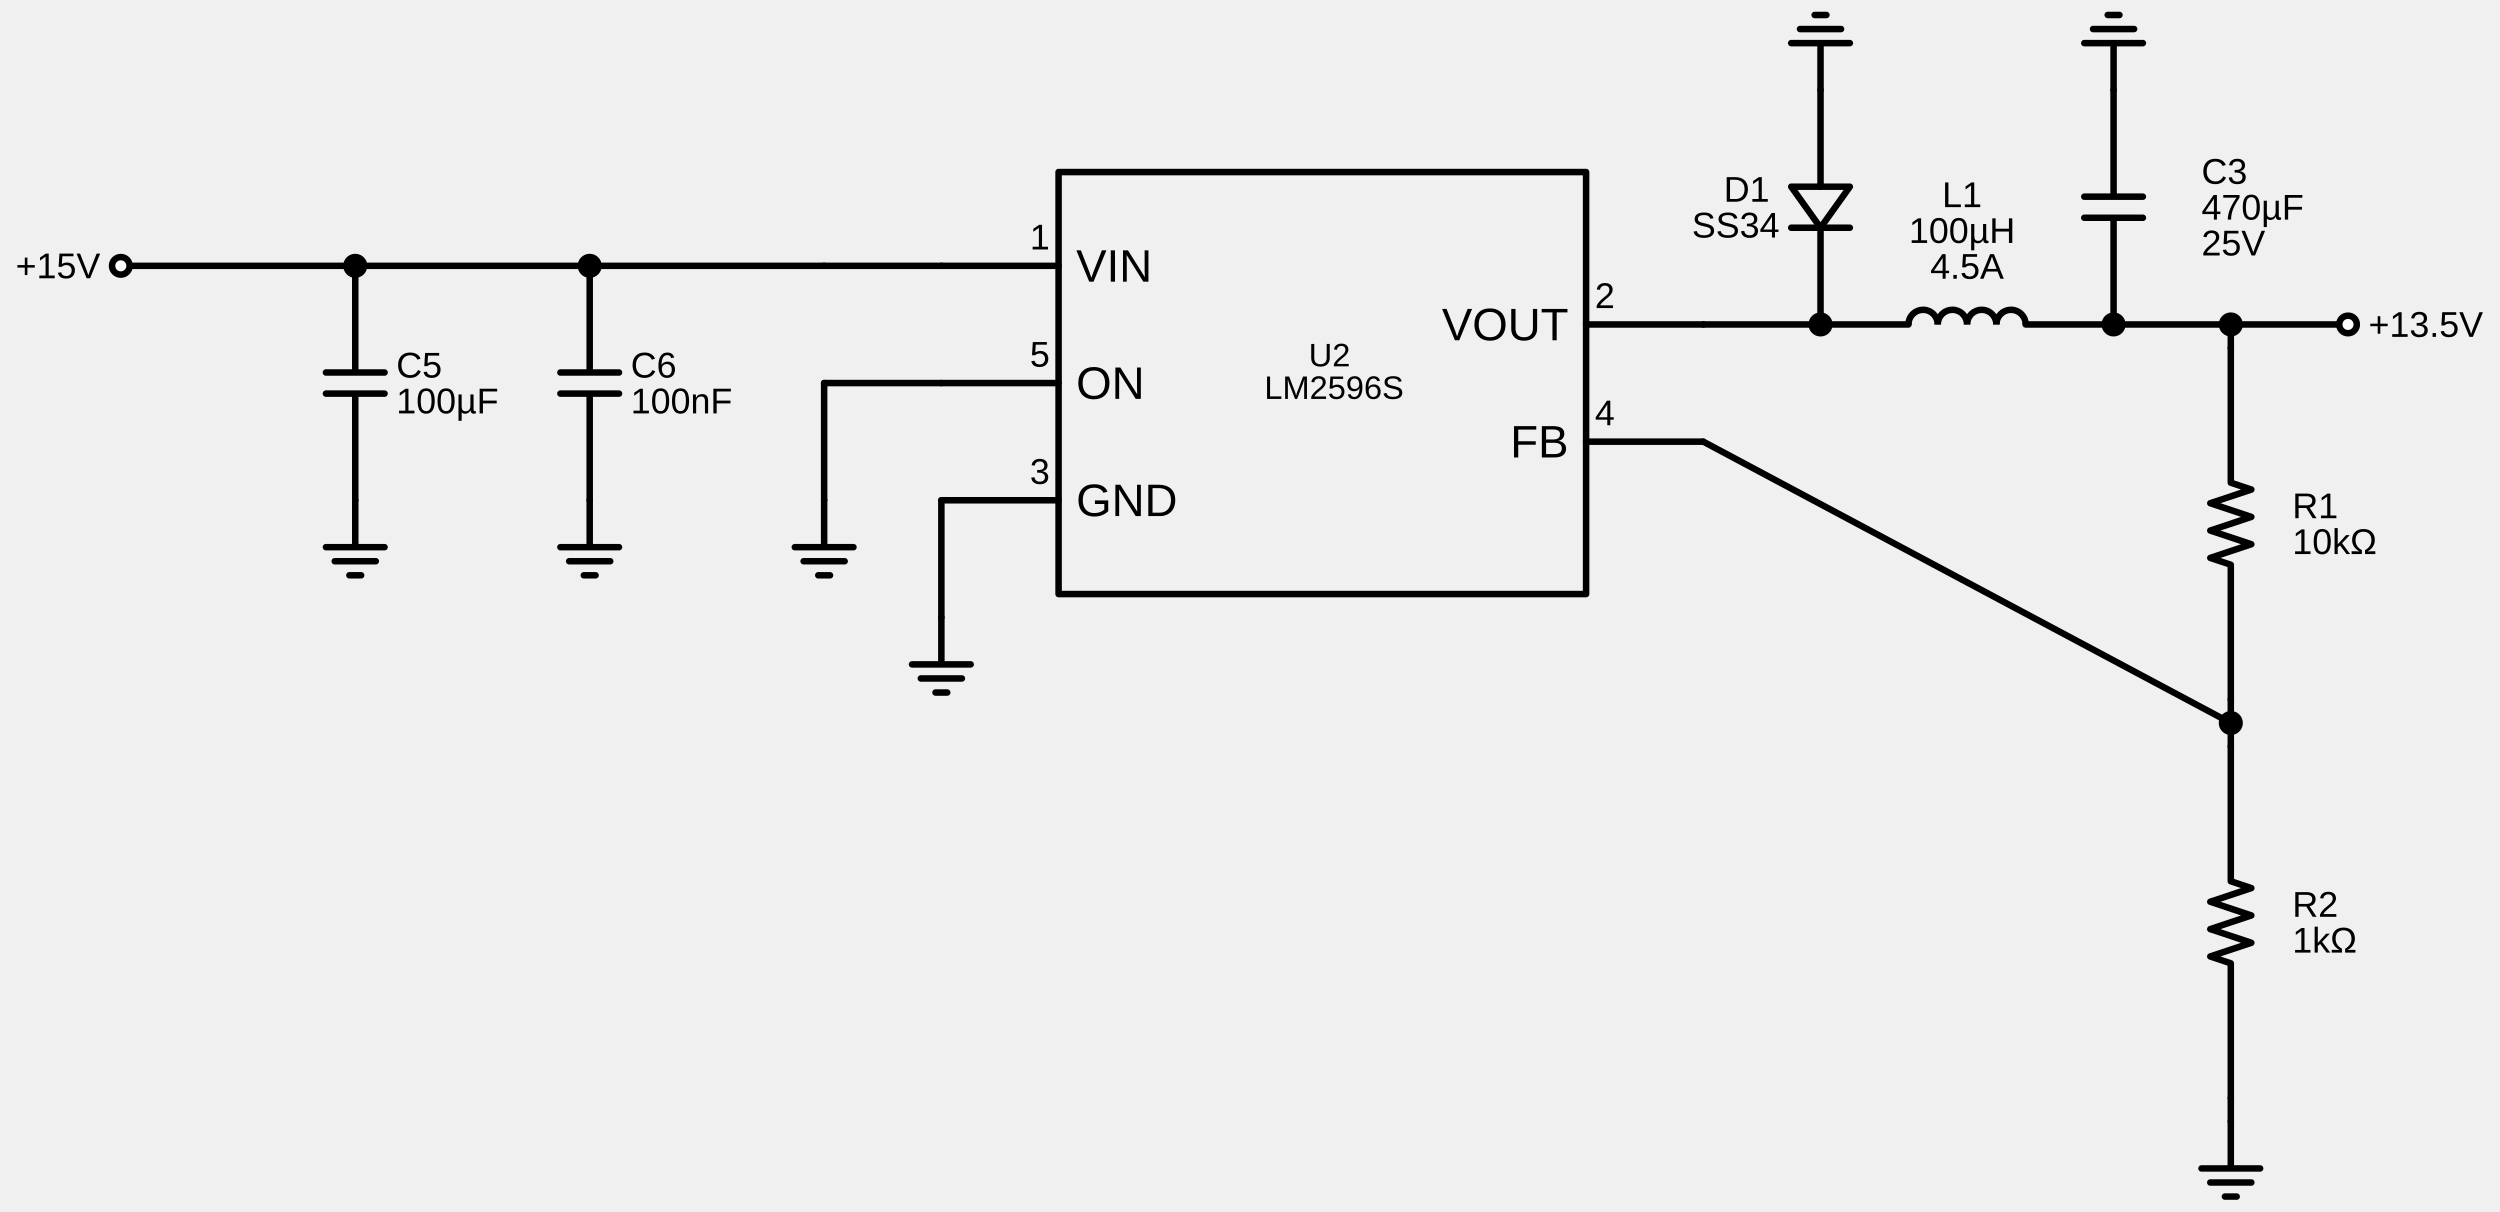
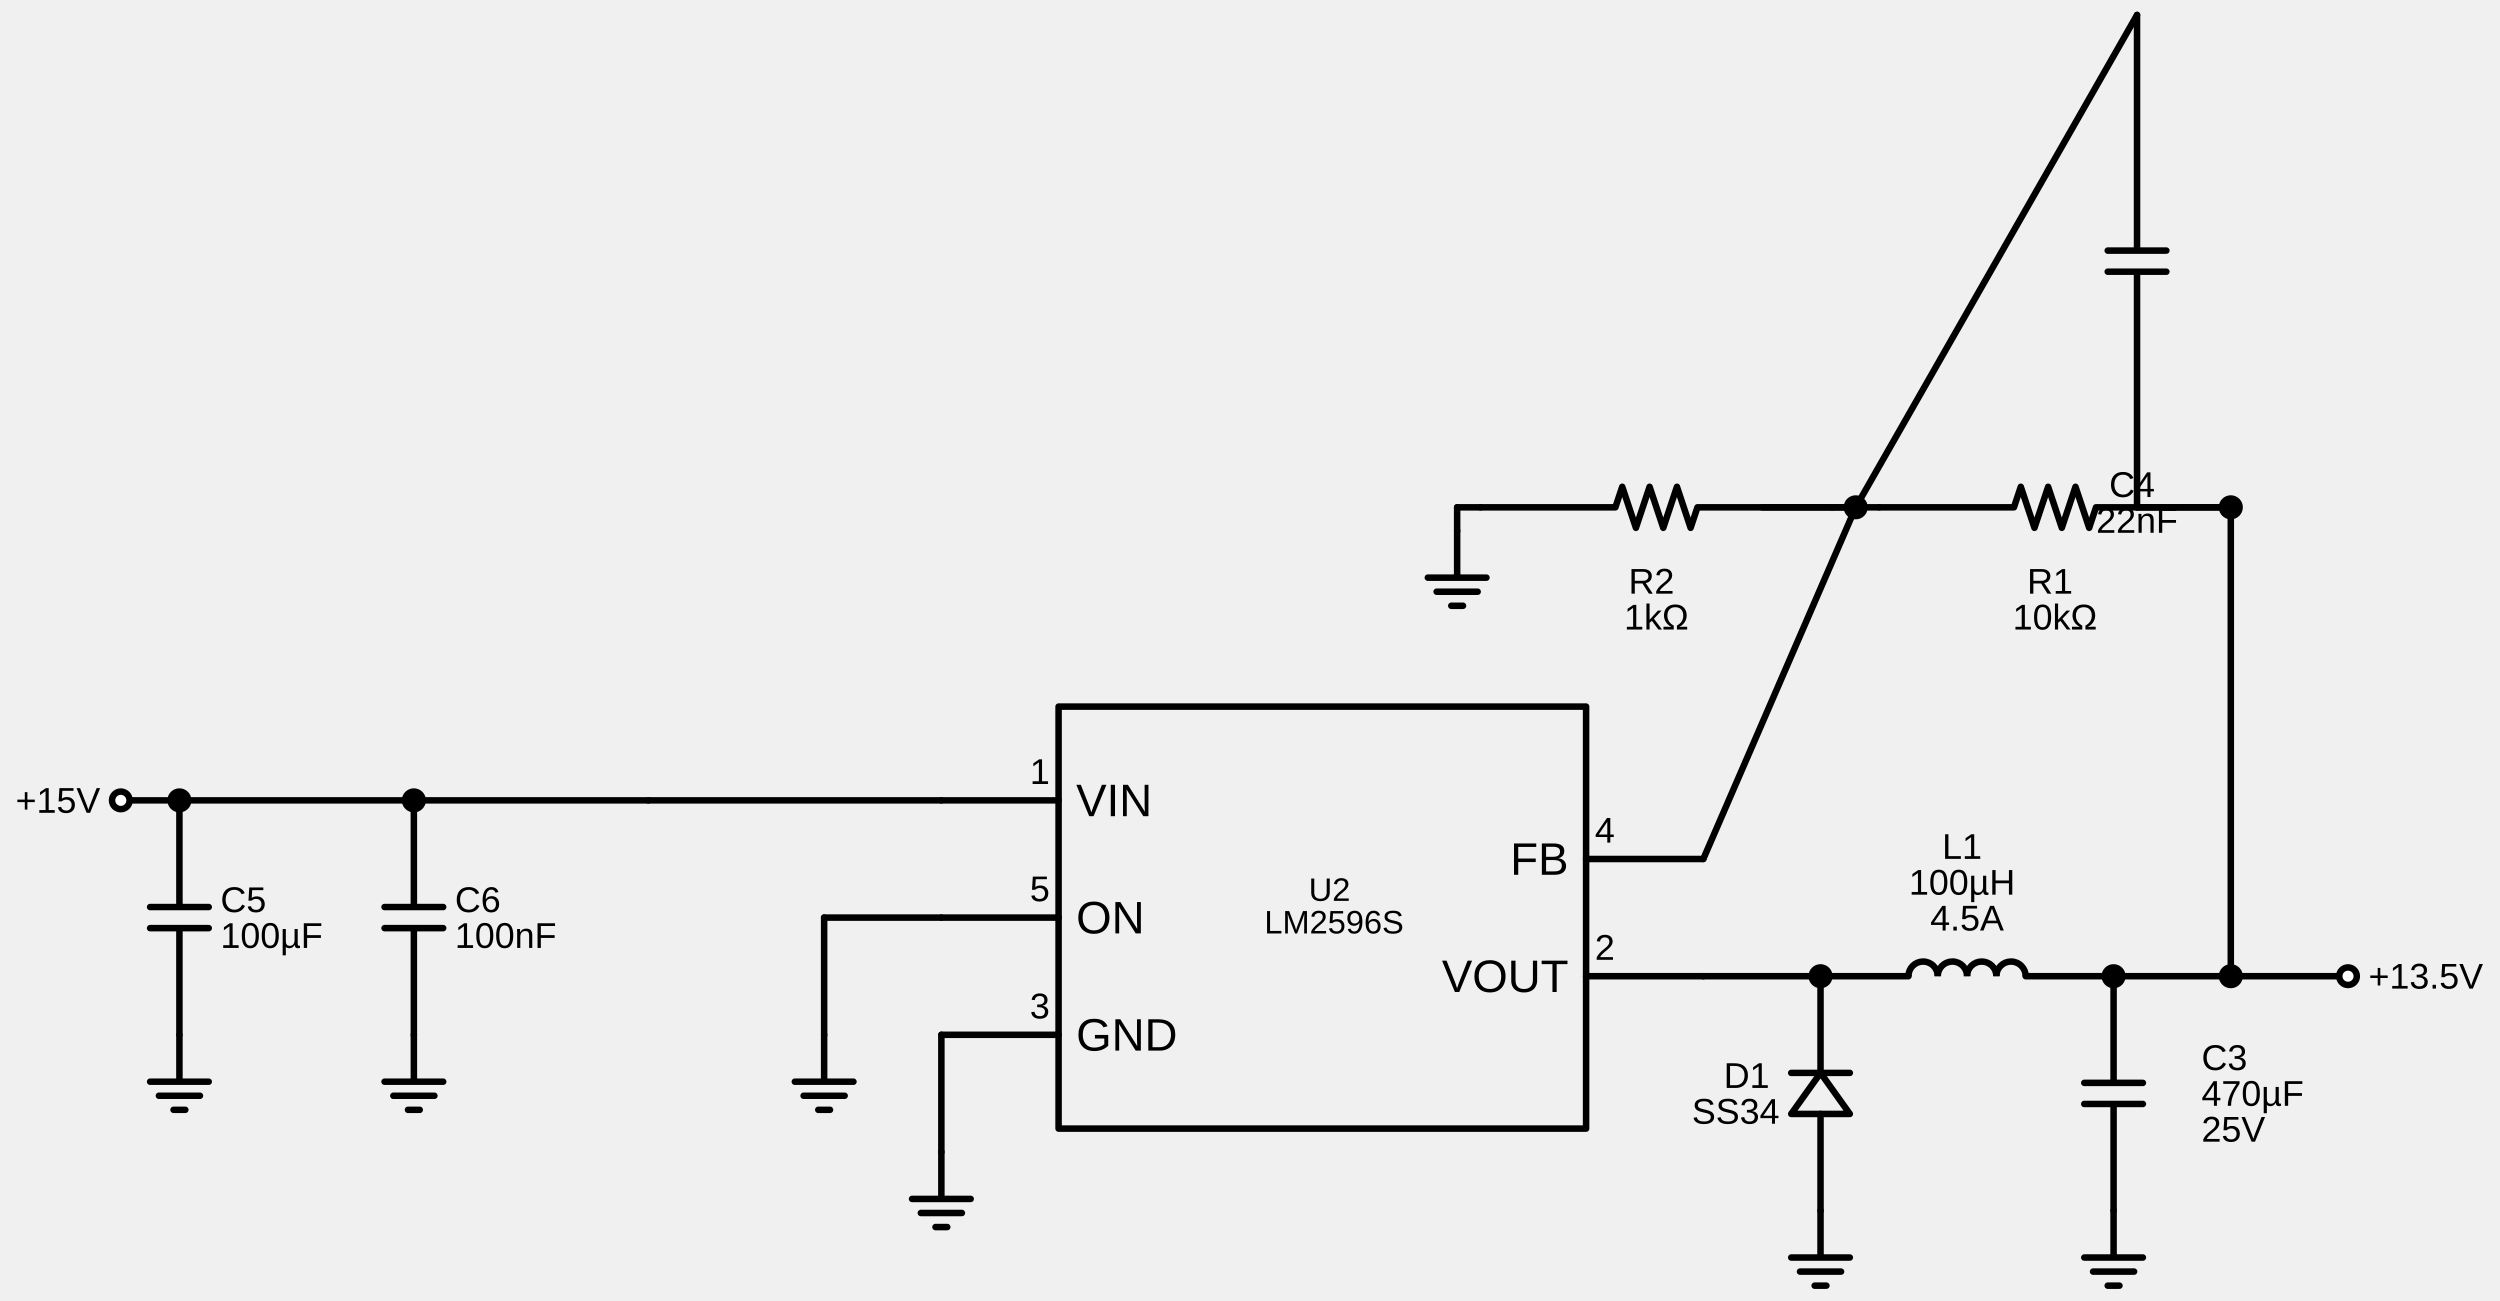
- <svg xmlns="http://www.w3.org/2000/svg" xml:lang="en" height="372.08pt" width="767.774pt" viewBox="-325.102 -182.44 767.774 372.08">
-   <path d="M 261.0 -82.8 a 4.5 4.5 0 1 1 9.0 0.0" style="stroke:black;fill:none;stroke-width:2.0;stroke-dasharray:-;" />
-   <path d="M 270.0 -82.8 a 4.5 4.5 0 1 1 9.0 0.0" style="stroke:black;fill:none;stroke-width:2.0;stroke-dasharray:-;" />
-   <path d="M 279.0 -82.8 a 4.5 4.5 0 1 1 9.0 0.0" style="stroke:black;fill:none;stroke-width:2.0;stroke-dasharray:-;" />
-   <path d="M 288.0 -82.8 a 4.5 4.5 0 1 1 9.0 0.0" style="stroke:black;fill:none;stroke-width:2.0;stroke-dasharray:-;" />
-   <polygon points="243.0,-125.1 234.0,-112.5 225.0,-125.1 " style="stroke:black;fill:none;stroke-width:2.0;stroke-dasharray:-;stroke-linecap:round;stroke-linejoin:round;" />
+ <svg xmlns="http://www.w3.org/2000/svg" xml:lang="en" height="399.44pt" width="767.774pt" viewBox="-325.102 -346.6 767.774 399.44">
+   <path d="M 261.0 -46.8 a 4.5 4.5 0 1 1 9.0 0.0" style="stroke:black;fill:none;stroke-width:2.0;stroke-dasharray:-;" />
+   <path d="M 270.0 -46.8 a 4.5 4.5 0 1 1 9.0 0.0" style="stroke:black;fill:none;stroke-width:2.0;stroke-dasharray:-;" />
+   <path d="M 279.0 -46.8 a 4.5 4.5 0 1 1 9.0 0.0" style="stroke:black;fill:none;stroke-width:2.0;stroke-dasharray:-;" />
+   <path d="M 288.0 -46.8 a 4.5 4.5 0 1 1 9.0 0.0" style="stroke:black;fill:none;stroke-width:2.0;stroke-dasharray:-;" />
+   <polygon points="225.0,-4.5 234.0,-17.1 243.0,-4.5 " style="stroke:black;fill:none;stroke-width:2.0;stroke-dasharray:-;stroke-linecap:round;stroke-linejoin:round;" />
  <path d="M 0.0,-0.0 L 162.0,-0.0 L 162.0,-129.6 L 0.0,-129.6 L 0.0,-0.0" style="stroke:black;fill:none;stroke-width:2.0;stroke-dasharray:-;stroke-linecap:round;stroke-linejoin:round;" />
  <path d="M 0.0,-28.8 L -36.0,-28.8" style="stroke:black;fill:none;stroke-width:2.0;stroke-dasharray:-;stroke-linecap:round;stroke-linejoin:round;" />
  <path d="M 0.0,-64.8 L -36.0,-64.8" style="stroke:black;fill:none;stroke-width:2.0;stroke-dasharray:-;stroke-linecap:round;stroke-linejoin:round;" />
  <path d="M 0.0,-100.8 L -36.0,-100.8" style="stroke:black;fill:none;stroke-width:2.0;stroke-dasharray:-;stroke-linecap:round;stroke-linejoin:round;" />
  <path d="M 162.0,-46.8 L 198.0,-46.8" style="stroke:black;fill:none;stroke-width:2.0;stroke-dasharray:-;stroke-linecap:round;stroke-linejoin:round;" />
  <path d="M 162.0,-82.8 L 198.0,-82.8" style="stroke:black;fill:none;stroke-width:2.0;stroke-dasharray:-;stroke-linecap:round;stroke-linejoin:round;" />
  <path d="M -36.0,-28.8 L -36.0,-10.8 L -36,7.2" style="stroke:black;fill:none;stroke-width:2.0;stroke-dasharray:-;stroke-linecap:round;stroke-linejoin:round;" />
  <path d="M -36,7.2 L -36,21.6 L -45,21.6 L -27,21.6 M -42.3,25.92 L -29.7,25.92 M -37.8,30.24 L -34.2,30.24" style="stroke:black;fill:none;stroke-width:2.0;stroke-dasharray:-;stroke-linecap:round;stroke-linejoin:round;" />
-   <path d="M -288.0,-100.8 L -252.0,-100.8 L -216.0,-100.8" style="stroke:black;fill:none;stroke-width:2.0;stroke-dasharray:-;stroke-linecap:round;stroke-linejoin:round;" />
-   <path d="M -216.0,-100.8 L -180.0,-100.8 L -144.0,-100.8" style="stroke:black;fill:none;stroke-width:2.0;stroke-dasharray:-;stroke-linecap:round;stroke-linejoin:round;" />
-   <path d="M -144.0,-100.8 L -108.0,-100.8 L -72.0,-100.8" style="stroke:black;fill:none;stroke-width:2.0;stroke-dasharray:-;stroke-linecap:round;stroke-linejoin:round;" />
-   <path d="M -72.0,-100.8 L -54.0,-100.8 L -36.0,-100.8" style="stroke:black;fill:none;stroke-width:2.0;stroke-dasharray:-;stroke-linecap:round;stroke-linejoin:round;" />
+   <path d="M -288.0,-100.8 L -279.0,-100.8 L -270.0,-100.8" style="stroke:black;fill:none;stroke-width:2.0;stroke-dasharray:-;stroke-linecap:round;stroke-linejoin:round;" />
+   <path d="M -270.0,-100.8 L -234.0,-100.8 L -198.0,-100.8" style="stroke:black;fill:none;stroke-width:2.0;stroke-dasharray:-;stroke-linecap:round;stroke-linejoin:round;" />
+   <path d="M -198.0,-100.8 L -162.0,-100.8 L -126.0,-100.8" style="stroke:black;fill:none;stroke-width:2.0;stroke-dasharray:-;stroke-linecap:round;stroke-linejoin:round;" />
+   <path d="M -126.0,-100.8 L -81.0,-100.8 L -36.0,-100.8" style="stroke:black;fill:none;stroke-width:2.0;stroke-dasharray:-;stroke-linecap:round;stroke-linejoin:round;" />
  <path d="M -36.0,-64.8 L -54.0,-64.8 L -72.0,-64.8" style="stroke:black;fill:none;stroke-width:2.0;stroke-dasharray:-;stroke-linecap:round;stroke-linejoin:round;" />
  <path d="M -72.0,-64.8 L -72.0,-46.8 L -72.0,-28.8" style="stroke:black;fill:none;stroke-width:2.0;stroke-dasharray:-;stroke-linecap:round;stroke-linejoin:round;" />
  <path d="M -72.0,-28.8 L -72.0,-14.4 L -81.0,-14.4 L -63.0,-14.4 M -78.3,-10.08 L -65.7,-10.08 M -73.8,-5.76 L -70.2,-5.76" style="stroke:black;fill:none;stroke-width:2.0;stroke-dasharray:-;stroke-linecap:round;stroke-linejoin:round;" />
-   <path d="M -144.0,-100.8 L -144.0,-68.04 M -135.0,-68.04 L -153.0,-68.04 M -135.0,-61.56 L -153.0,-61.56 M -144.0,-61.56 L -144.0,-28.8" style="stroke:black;fill:none;stroke-width:2.0;stroke-dasharray:-;stroke-linecap:round;stroke-linejoin:round;" />
-   <path d="M -144.0,-28.8 L -144.0,-14.4 L -153.0,-14.4 L -135.0,-14.4 M -150.3,-10.08 L -137.7,-10.08 M -145.8,-5.76 L -142.2,-5.76" style="stroke:black;fill:none;stroke-width:2.0;stroke-dasharray:-;stroke-linecap:round;stroke-linejoin:round;" />
-   <path d="M -216.0,-100.8 L -216.0,-68.04 M -207.0,-68.04 L -225.0,-68.04 M -207.0,-61.56 L -225.0,-61.56 M -216.0,-61.56 L -216.0,-28.8" style="stroke:black;fill:none;stroke-width:2.0;stroke-dasharray:-;stroke-linecap:round;stroke-linejoin:round;" />
-   <path d="M -216.0,-28.8 L -216.0,-14.4 L -225.0,-14.4 L -207.0,-14.4 M -222.3,-10.08 L -209.7,-10.08 M -217.8,-5.76 L -214.2,-5.76" style="stroke:black;fill:none;stroke-width:2.0;stroke-dasharray:-;stroke-linecap:round;stroke-linejoin:round;" />
-   <path d="M 198.0,-82.8 L 216.0,-82.8 L 234.0,-82.8" style="stroke:black;fill:none;stroke-width:2.0;stroke-dasharray:-;stroke-linecap:round;stroke-linejoin:round;" />
-   <path d="M 234.0,-82.8 L 261.0,-82.8 M 297.0,-82.8 L 324.0,-82.8" style="stroke:black;fill:none;stroke-width:2.0;stroke-dasharray:-;stroke-linecap:round;stroke-linejoin:round;" />
-   <path d="M 324.0,-82.8 L 342.0,-82.8 L 360.0,-82.8" style="stroke:black;fill:none;stroke-width:2.0;stroke-dasharray:-;stroke-linecap:round;stroke-linejoin:round;" />
-   <path d="M 360.0,-82.8 L 378.0,-82.8 L 396.0,-82.8" style="stroke:black;fill:none;stroke-width:2.0;stroke-dasharray:-;stroke-linecap:round;stroke-linejoin:round;" />
-   <path d="M 360.0,-82.8 L 360.0,-79.2 L 360.0,-75.6" style="stroke:black;fill:none;stroke-width:2.0;stroke-dasharray:-;stroke-linecap:round;stroke-linejoin:round;" />
-   <path d="M 360.0,-75.6 L 360.0,-34.2 L 366.3,-32.1 L 353.7,-27.9 L 366.3,-23.7 L 353.7,-19.5 L 366.3,-15.3 L 353.7,-11.1 L 360.0,-9 L 360.0,32.4" style="stroke:black;fill:none;stroke-width:2.0;stroke-dasharray:-;stroke-linecap:round;stroke-linejoin:round;" />
-   <path d="M 360.0,32.4 L 360.0,36 L 360.0,39.6" style="stroke:black;fill:none;stroke-width:2.0;stroke-dasharray:-;stroke-linecap:round;stroke-linejoin:round;" />
-   <path d="M 360.0,39.6 L 360.0,43.2 L 360.0,46.8" style="stroke:black;fill:none;stroke-width:2.0;stroke-dasharray:-;stroke-linecap:round;stroke-linejoin:round;" />
-   <path d="M 360.0,46.8 L 360.0,88.2 L 366.3,90.3 L 353.7,94.5 L 366.3,98.7 L 353.7,102.9 L 366.3,107.1 L 353.7,111.3 L 360.0,113.4 L 360.0,154.8" style="stroke:black;fill:none;stroke-width:2.0;stroke-dasharray:-;stroke-linecap:round;stroke-linejoin:round;" />
-   <path d="M 360.0,154.8 L 360.0,158.4 L 360.0,162" style="stroke:black;fill:none;stroke-width:2.0;stroke-dasharray:-;stroke-linecap:round;stroke-linejoin:round;" />
-   <path d="M 360.0,162 L 360.0,176.4 L 351.0,176.4 L 369.0,176.4 M 353.7,180.72 L 366.3,180.72 M 358.2,185.04 L 361.8,185.04" style="stroke:black;fill:none;stroke-width:2.0;stroke-dasharray:-;stroke-linecap:round;stroke-linejoin:round;" />
-   <path d="M 360.0,39.6 L 279.0,-3.6 L 198.0,-46.8" style="stroke:black;fill:none;stroke-width:2.0;stroke-dasharray:-;stroke-linecap:round;stroke-linejoin:round;" />
-   <path d="M 324.0,-82.8 L 324.0,-115.56 M 315.0,-115.56 L 333.0,-115.56 M 315.0,-122.04 L 333.0,-122.04 M 324.0,-122.04 L 324.0,-154.8" style="stroke:black;fill:none;stroke-width:2.0;stroke-dasharray:-;stroke-linecap:round;stroke-linejoin:round;" />
-   <path d="M 324.0,-154.8 L 324.0,-169.2 L 315.0,-169.2 L 333.0,-169.2 M 317.7,-173.52 L 330.3,-173.52 M 322.2,-177.84 L 325.8,-177.84" style="stroke:black;fill:none;stroke-width:2.0;stroke-dasharray:-;stroke-linecap:round;stroke-linejoin:round;" />
-   <path d="M 234.0,-82.8 L 234.0,-112.5 M 243.0,-112.5 L 225.0,-112.5 M 234.0,-125.1 L 234.0,-154.8" style="stroke:black;fill:none;stroke-width:2.0;stroke-dasharray:-;stroke-linecap:round;stroke-linejoin:round;" />
-   <path d="M 234.0,-154.8 L 234.0,-169.2 L 225.0,-169.2 L 243.0,-169.2 M 227.7,-173.52 L 240.3,-173.52 M 232.2,-177.84 L 235.8,-177.84" style="stroke:black;fill:none;stroke-width:2.0;stroke-dasharray:-;stroke-linecap:round;stroke-linejoin:round;" />
+   <path d="M -198.0,-100.8 L -198.0,-68.04 M -189.0,-68.04 L -207.0,-68.04 M -189.0,-61.56 L -207.0,-61.56 M -198.0,-61.56 L -198.0,-28.8" style="stroke:black;fill:none;stroke-width:2.0;stroke-dasharray:-;stroke-linecap:round;stroke-linejoin:round;" />
+   <path d="M -198.0,-28.8 L -198.0,-14.4 L -207.0,-14.4 L -189.0,-14.4 M -204.3,-10.08 L -191.7,-10.08 M -199.8,-5.76 L -196.2,-5.76" style="stroke:black;fill:none;stroke-width:2.0;stroke-dasharray:-;stroke-linecap:round;stroke-linejoin:round;" />
+   <path d="M -270.0,-100.8 L -270.0,-68.04 M -261.0,-68.04 L -279.0,-68.04 M -261.0,-61.56 L -279.0,-61.56 M -270.0,-61.56 L -270.0,-28.8" style="stroke:black;fill:none;stroke-width:2.0;stroke-dasharray:-;stroke-linecap:round;stroke-linejoin:round;" />
+   <path d="M -270.0,-28.8 L -270.0,-14.4 L -279.0,-14.4 L -261.0,-14.4 M -276.3,-10.08 L -263.7,-10.08 M -271.8,-5.76 L -268.2,-5.76" style="stroke:black;fill:none;stroke-width:2.0;stroke-dasharray:-;stroke-linecap:round;stroke-linejoin:round;" />
+   <path d="M 198.0,-46.8 L 216.0,-46.8 L 234.0,-46.8" style="stroke:black;fill:none;stroke-width:2.0;stroke-dasharray:-;stroke-linecap:round;stroke-linejoin:round;" />
+   <path d="M 234.0,-46.8 L 261.0,-46.8 M 297.0,-46.8 L 324.0,-46.8" style="stroke:black;fill:none;stroke-width:2.0;stroke-dasharray:-;stroke-linecap:round;stroke-linejoin:round;" />
+   <path d="M 324.0,-46.8 L 342.0,-46.8 L 360.0,-46.8" style="stroke:black;fill:none;stroke-width:2.0;stroke-dasharray:-;stroke-linecap:round;stroke-linejoin:round;" />
+   <path d="M 360.0,-46.8 L 378.0,-46.8 L 396.0,-46.8" style="stroke:black;fill:none;stroke-width:2.0;stroke-dasharray:-;stroke-linecap:round;stroke-linejoin:round;" />
+   <path d="M 360.0,-46.8 L 360.0,-118.8 L 360.0,-190.8" style="stroke:black;fill:none;stroke-width:2.0;stroke-dasharray:-;stroke-linecap:round;stroke-linejoin:round;" />
+   <path d="M 360.0,-190.8 L 318.6,-190.8 L 316.5,-184.5 L 312.3,-197.1 L 308.1,-184.5 L 303.9,-197.1 L 299.7,-184.5 L 295.5,-197.1 L 293.4,-190.8 L 252.0,-190.8" style="stroke:black;fill:none;stroke-width:2.0;stroke-dasharray:-;stroke-linecap:round;stroke-linejoin:round;" />
+   <path d="M 252.0,-190.8 L 248.4,-190.8 L 244.8,-190.8" style="stroke:black;fill:none;stroke-width:2.0;stroke-dasharray:-;stroke-linecap:round;stroke-linejoin:round;" />
+   <path d="M 244.8,-190.8 L 241.2,-190.8 L 237.6,-190.8" style="stroke:black;fill:none;stroke-width:2.0;stroke-dasharray:-;stroke-linecap:round;stroke-linejoin:round;" />
+   <path d="M 237.6,-190.8 L 196.2,-190.8 L 194.1,-184.5 L 189.9,-197.1 L 185.7,-184.5 L 181.5,-197.1 L 177.3,-184.5 L 173.1,-197.1 L 171.0,-190.8 L 129.6,-190.8" style="stroke:black;fill:none;stroke-width:2.0;stroke-dasharray:-;stroke-linecap:round;stroke-linejoin:round;" />
+   <path d="M 129.6,-190.8 L 126.0,-190.8 L 122.4,-190.8" style="stroke:black;fill:none;stroke-width:2.0;stroke-dasharray:-;stroke-linecap:round;stroke-linejoin:round;" />
+   <path d="M 122.4,-190.8 L 122.4,-187.2 L 122.4,-183.6" style="stroke:black;fill:none;stroke-width:2.0;stroke-dasharray:-;stroke-linecap:round;stroke-linejoin:round;" />
+   <path d="M 122.4,-183.6 L 122.4,-169.2 L 113.4,-169.2 L 131.4,-169.2 M 116.1,-164.88 L 128.7,-164.88 M 120.6,-160.56 L 124.2,-160.56" style="stroke:black;fill:none;stroke-width:2.0;stroke-dasharray:-;stroke-linecap:round;stroke-linejoin:round;" />
+   <path d="M 244.8,-190.8 L 221.4,-136.8 L 198.0,-82.8" style="stroke:black;fill:none;stroke-width:2.0;stroke-dasharray:-;stroke-linecap:round;stroke-linejoin:round;" />
+   <path d="M 244.8,-190.8 L 230.4,-190.8 L 216.0,-190.8" style="stroke:black;fill:none;stroke-width:2.0;stroke-dasharray:-;stroke-linecap:round;stroke-linejoin:round;" />
+   <path d="M 360.0,-190.8 L 345.6,-190.8 L 331.2,-190.8" style="stroke:black;fill:none;stroke-width:2.0;stroke-dasharray:-;stroke-linecap:round;stroke-linejoin:round;" />
+   <path d="M 331.2,-190.8 L 331.2,-263.16 M 322.2,-263.16 L 340.2,-263.16 M 322.2,-269.64 L 340.2,-269.64 M 331.2,-269.64 L 331.2,-342.0" style="stroke:black;fill:none;stroke-width:2.0;stroke-dasharray:-;stroke-linecap:round;stroke-linejoin:round;" />
+   <path d="M 331.2,-342.0 L 288,-266.4 L 244.8,-190.8" style="stroke:black;fill:none;stroke-width:2.0;stroke-dasharray:-;stroke-linecap:round;stroke-linejoin:round;" />
+   <path d="M 324.0,-46.8 L 324.0,-14.04 M 333.0,-14.04 L 315.0,-14.04 M 333.0,-7.56 L 315.0,-7.56 M 324.0,-7.56 L 324.0,25.2" style="stroke:black;fill:none;stroke-width:2.0;stroke-dasharray:-;stroke-linecap:round;stroke-linejoin:round;" />
+   <path d="M 324.0,25.2 L 324.0,39.6 L 315.0,39.6 L 333.0,39.6 M 317.7,43.92 L 330.3,43.92 M 322.2,48.24 L 325.8,48.24" style="stroke:black;fill:none;stroke-width:2.0;stroke-dasharray:-;stroke-linecap:round;stroke-linejoin:round;" />
+   <path d="M 234.0,-46.8 L 234.0,-17.1 M 225.0,-17.1 L 243.0,-17.1 M 234.0,-4.5 L 234.0,25.2" style="stroke:black;fill:none;stroke-width:2.0;stroke-dasharray:-;stroke-linecap:round;stroke-linejoin:round;" />
+   <path d="M 234.0,25.2 L 234.0,39.6 L 225.0,39.6 L 243.0,39.6 M 227.7,43.92 L 240.3,43.92 M 232.2,48.24 L 235.8,48.24" style="stroke:black;fill:none;stroke-width:2.0;stroke-dasharray:-;stroke-linecap:round;stroke-linejoin:round;" />
  <text x="-2.7" y="-42.5" dominant-baseline="ideographic" fill="black" font-size="11" font-family="Arial" text-anchor="end">
    <tspan x="-2.7" dy="11">3</tspan>
  </text>
  <text x="5.4" y="-42.8" dominant-baseline="central" fill="black" font-size="14" font-family="Arial" text-anchor="start">
    <tspan x="5.4" dy="14">GND</tspan>
  </text>
  <text x="-2.7" y="-78.5" dominant-baseline="ideographic" fill="black" font-size="11" font-family="Arial" text-anchor="end">
    <tspan x="-2.7" dy="11">5</tspan>
  </text>
  <text x="5.4" y="-78.8" dominant-baseline="central" fill="black" font-size="14" font-family="Arial" text-anchor="start">
    <tspan x="5.4" dy="14">ON</tspan>
  </text>
  <text x="-2.7" y="-114.5" dominant-baseline="ideographic" fill="black" font-size="11" font-family="Arial" text-anchor="end">
    <tspan x="-2.7" dy="11">1</tspan>
  </text>
  <text x="5.4" y="-114.8" dominant-baseline="central" fill="black" font-size="14" font-family="Arial" text-anchor="start">
    <tspan x="5.4" dy="14">VIN</tspan>
  </text>
  <text x="164.7" y="-60.5" dominant-baseline="ideographic" fill="black" font-size="11" font-family="Arial" text-anchor="start">
+     <tspan x="164.7" dy="11">2</tspan>
+   </text>
+   <text x="156.6" y="-60.8" dominant-baseline="central" fill="black" font-size="14" font-family="Arial" text-anchor="end">
+     <tspan x="156.6" dy="14">VOUT</tspan>
+   </text>
+   <text x="164.7" y="-96.5" dominant-baseline="ideographic" fill="black" font-size="11" font-family="Arial" text-anchor="start">
    <tspan x="164.7" dy="11">4</tspan>
  </text>
-   <text x="156.6" y="-60.8" dominant-baseline="central" fill="black" font-size="14" font-family="Arial" text-anchor="end">
+   <text x="156.6" y="-96.8" dominant-baseline="central" fill="black" font-size="14" font-family="Arial" text-anchor="end">
    <tspan x="156.6" dy="14">FB</tspan>
-   </text>
-   <text x="164.7" y="-96.5" dominant-baseline="ideographic" fill="black" font-size="11" font-family="Arial" text-anchor="start">
-     <tspan x="164.7" dy="11">2</tspan>
-   </text>
-   <text x="156.6" y="-96.8" dominant-baseline="central" fill="black" font-size="14" font-family="Arial" text-anchor="end">
-     <tspan x="156.6" dy="14">VOUT</tspan>
  </text>
  <text x="84.6" y="-83.4" dominant-baseline="central" fill="black" font-size="10" font-family="Arial" text-anchor="middle">
    <tspan x="84.6" dy="10">U2</tspan>
    <tspan x="84.6" dy="10">LM2596S</tspan>
  </text>
-   <text x="-131.4" y="-81.3" dominant-baseline="central" fill="black" font-size="11" font-family="Arial" text-anchor="start">
-     <tspan x="-131.4" dy="11">C6</tspan>
-     <tspan x="-131.4" dy="11">100nF</tspan>
+   <text x="-185.4" y="-81.3" dominant-baseline="central" fill="black" font-size="11" font-family="Arial" text-anchor="start">
+     <tspan x="-185.4" dy="11">C6</tspan>
+     <tspan x="-185.4" dy="11">100nF</tspan>
  </text>
-   <text x="-203.4" y="-81.3" dominant-baseline="central" fill="black" font-size="11" font-family="Arial" text-anchor="start">
-     <tspan x="-203.4" dy="11">C5</tspan>
-     <tspan x="-203.4" dy="11">100µF</tspan>
+   <text x="-257.4" y="-81.3" dominant-baseline="central" fill="black" font-size="11" font-family="Arial" text-anchor="start">
+     <tspan x="-257.4" dy="11">C5</tspan>
+     <tspan x="-257.4" dy="11">100µF</tspan>
  </text>
-   <text x="279.0" y="-127.5" dominant-baseline="ideographic" fill="black" font-size="11" font-family="Arial" text-anchor="middle">
+   <text x="279.0" y="-91.5" dominant-baseline="ideographic" fill="black" font-size="11" font-family="Arial" text-anchor="middle">
    <tspan x="279.0" dy="11">L1</tspan>
    <tspan x="279.0" dy="11">100µH</tspan>
    <tspan x="279.0" dy="11">4.5A</tspan>
  </text>
-   <text x="378.9" y="-38.1" dominant-baseline="central" fill="black" font-size="11" font-family="Arial" text-anchor="start">
-     <tspan x="378.9" dy="11">R1</tspan>
-     <tspan x="378.9" dy="11">10kΩ</tspan>
+   <text x="306.0" y="-182.9" dominant-baseline="hanging" fill="black" font-size="11" font-family="Arial" text-anchor="middle">
+     <tspan x="306.0" dy="11">R1</tspan>
+     <tspan x="306.0" dy="11">10kΩ</tspan>
  </text>
-   <text x="378.9" y="84.3" dominant-baseline="central" fill="black" font-size="11" font-family="Arial" text-anchor="start">
-     <tspan x="378.9" dy="11">R2</tspan>
-     <tspan x="378.9" dy="11">1kΩ</tspan>
+   <text x="183.6" y="-182.9" dominant-baseline="hanging" fill="black" font-size="11" font-family="Arial" text-anchor="middle">
+     <tspan x="183.6" dy="11">R2</tspan>
+     <tspan x="183.6" dy="11">1kΩ</tspan>
  </text>
-   <text x="351.0" y="-140.8" dominant-baseline="central" fill="black" font-size="11" font-family="Arial" text-anchor="start">
+   <text x="331.2" y="-212.6" dominant-baseline="hanging" fill="black" font-size="11" font-family="Arial" text-anchor="middle">
+     <tspan x="331.2" dy="11">C4</tspan>
+     <tspan x="331.2" dy="11">22nF</tspan>
+   </text>
+   <text x="351.0" y="-32.8" dominant-baseline="central" fill="black" font-size="11" font-family="Arial" text-anchor="start">
    <tspan x="351.0" dy="11">C3</tspan>
    <tspan x="351.0" dy="11">470µF</tspan>
    <tspan x="351.0" dy="11">25V</tspan>
  </text>
-   <text x="221.4" y="-135.3" dominant-baseline="central" fill="black" font-size="11" font-family="Arial" text-anchor="end">
+   <text x="221.4" y="-27.3" dominant-baseline="central" fill="black" font-size="11" font-family="Arial" text-anchor="end">
    <tspan x="221.4" dy="11">D1</tspan>
    <tspan x="221.4" dy="11">SS34</tspan>
  </text>
  <circle cx="-288.0" cy="-100.8" r="2.7" style="stroke:black;fill:white;stroke-width:2.0;stroke-dasharray:-;" />
  <text x="-294.3" y="-111.8" dominant-baseline="central" fill="black" font-size="11" font-family="Arial" text-anchor="end">
    <tspan x="-294.3" dy="11">+15V</tspan>
  </text>
-   <circle cx="-216.0" cy="-100.8" r="2.7" style="stroke:black;fill:black;stroke-width:2.0;stroke-dasharray:-;" />
-   <circle cx="-144.0" cy="-100.8" r="2.7" style="stroke:black;fill:black;stroke-width:2.0;stroke-dasharray:-;" />
-   <circle cx="234.0" cy="-82.8" r="2.7" style="stroke:black;fill:black;stroke-width:2.0;stroke-dasharray:-;" />
-   <circle cx="324.0" cy="-82.8" r="2.7" style="stroke:black;fill:black;stroke-width:2.0;stroke-dasharray:-;" />
-   <circle cx="360.0" cy="-82.8" r="2.7" style="stroke:black;fill:black;stroke-width:2.0;stroke-dasharray:-;" />
-   <circle cx="396.0" cy="-82.8" r="2.7" style="stroke:black;fill:white;stroke-width:2.0;stroke-dasharray:-;" />
-   <text x="402.3" y="-93.8" dominant-baseline="central" fill="black" font-size="11" font-family="Arial" text-anchor="start">
+   <circle cx="-270.0" cy="-100.8" r="2.7" style="stroke:black;fill:black;stroke-width:2.0;stroke-dasharray:-;" />
+   <circle cx="-198.0" cy="-100.8" r="2.7" style="stroke:black;fill:black;stroke-width:2.0;stroke-dasharray:-;" />
+   <circle cx="234.0" cy="-46.8" r="2.7" style="stroke:black;fill:black;stroke-width:2.0;stroke-dasharray:-;" />
+   <circle cx="324.0" cy="-46.8" r="2.7" style="stroke:black;fill:black;stroke-width:2.0;stroke-dasharray:-;" />
+   <circle cx="360.0" cy="-46.8" r="2.7" style="stroke:black;fill:black;stroke-width:2.0;stroke-dasharray:-;" />
+   <circle cx="396.0" cy="-46.8" r="2.7" style="stroke:black;fill:white;stroke-width:2.0;stroke-dasharray:-;" />
+   <text x="402.3" y="-57.8" dominant-baseline="central" fill="black" font-size="11" font-family="Arial" text-anchor="start">
    <tspan x="402.3" dy="11">+13.5V</tspan>
  </text>
-   <circle cx="360.0" cy="39.6" r="2.7" style="stroke:black;fill:black;stroke-width:2.0;stroke-dasharray:-;" />
+   <circle cx="360.0" cy="-190.8" r="2.7" style="stroke:black;fill:black;stroke-width:2.0;stroke-dasharray:-;" />
+   <circle cx="244.8" cy="-190.8" r="2.7" style="stroke:black;fill:black;stroke-width:2.0;stroke-dasharray:-;" />
</svg>
